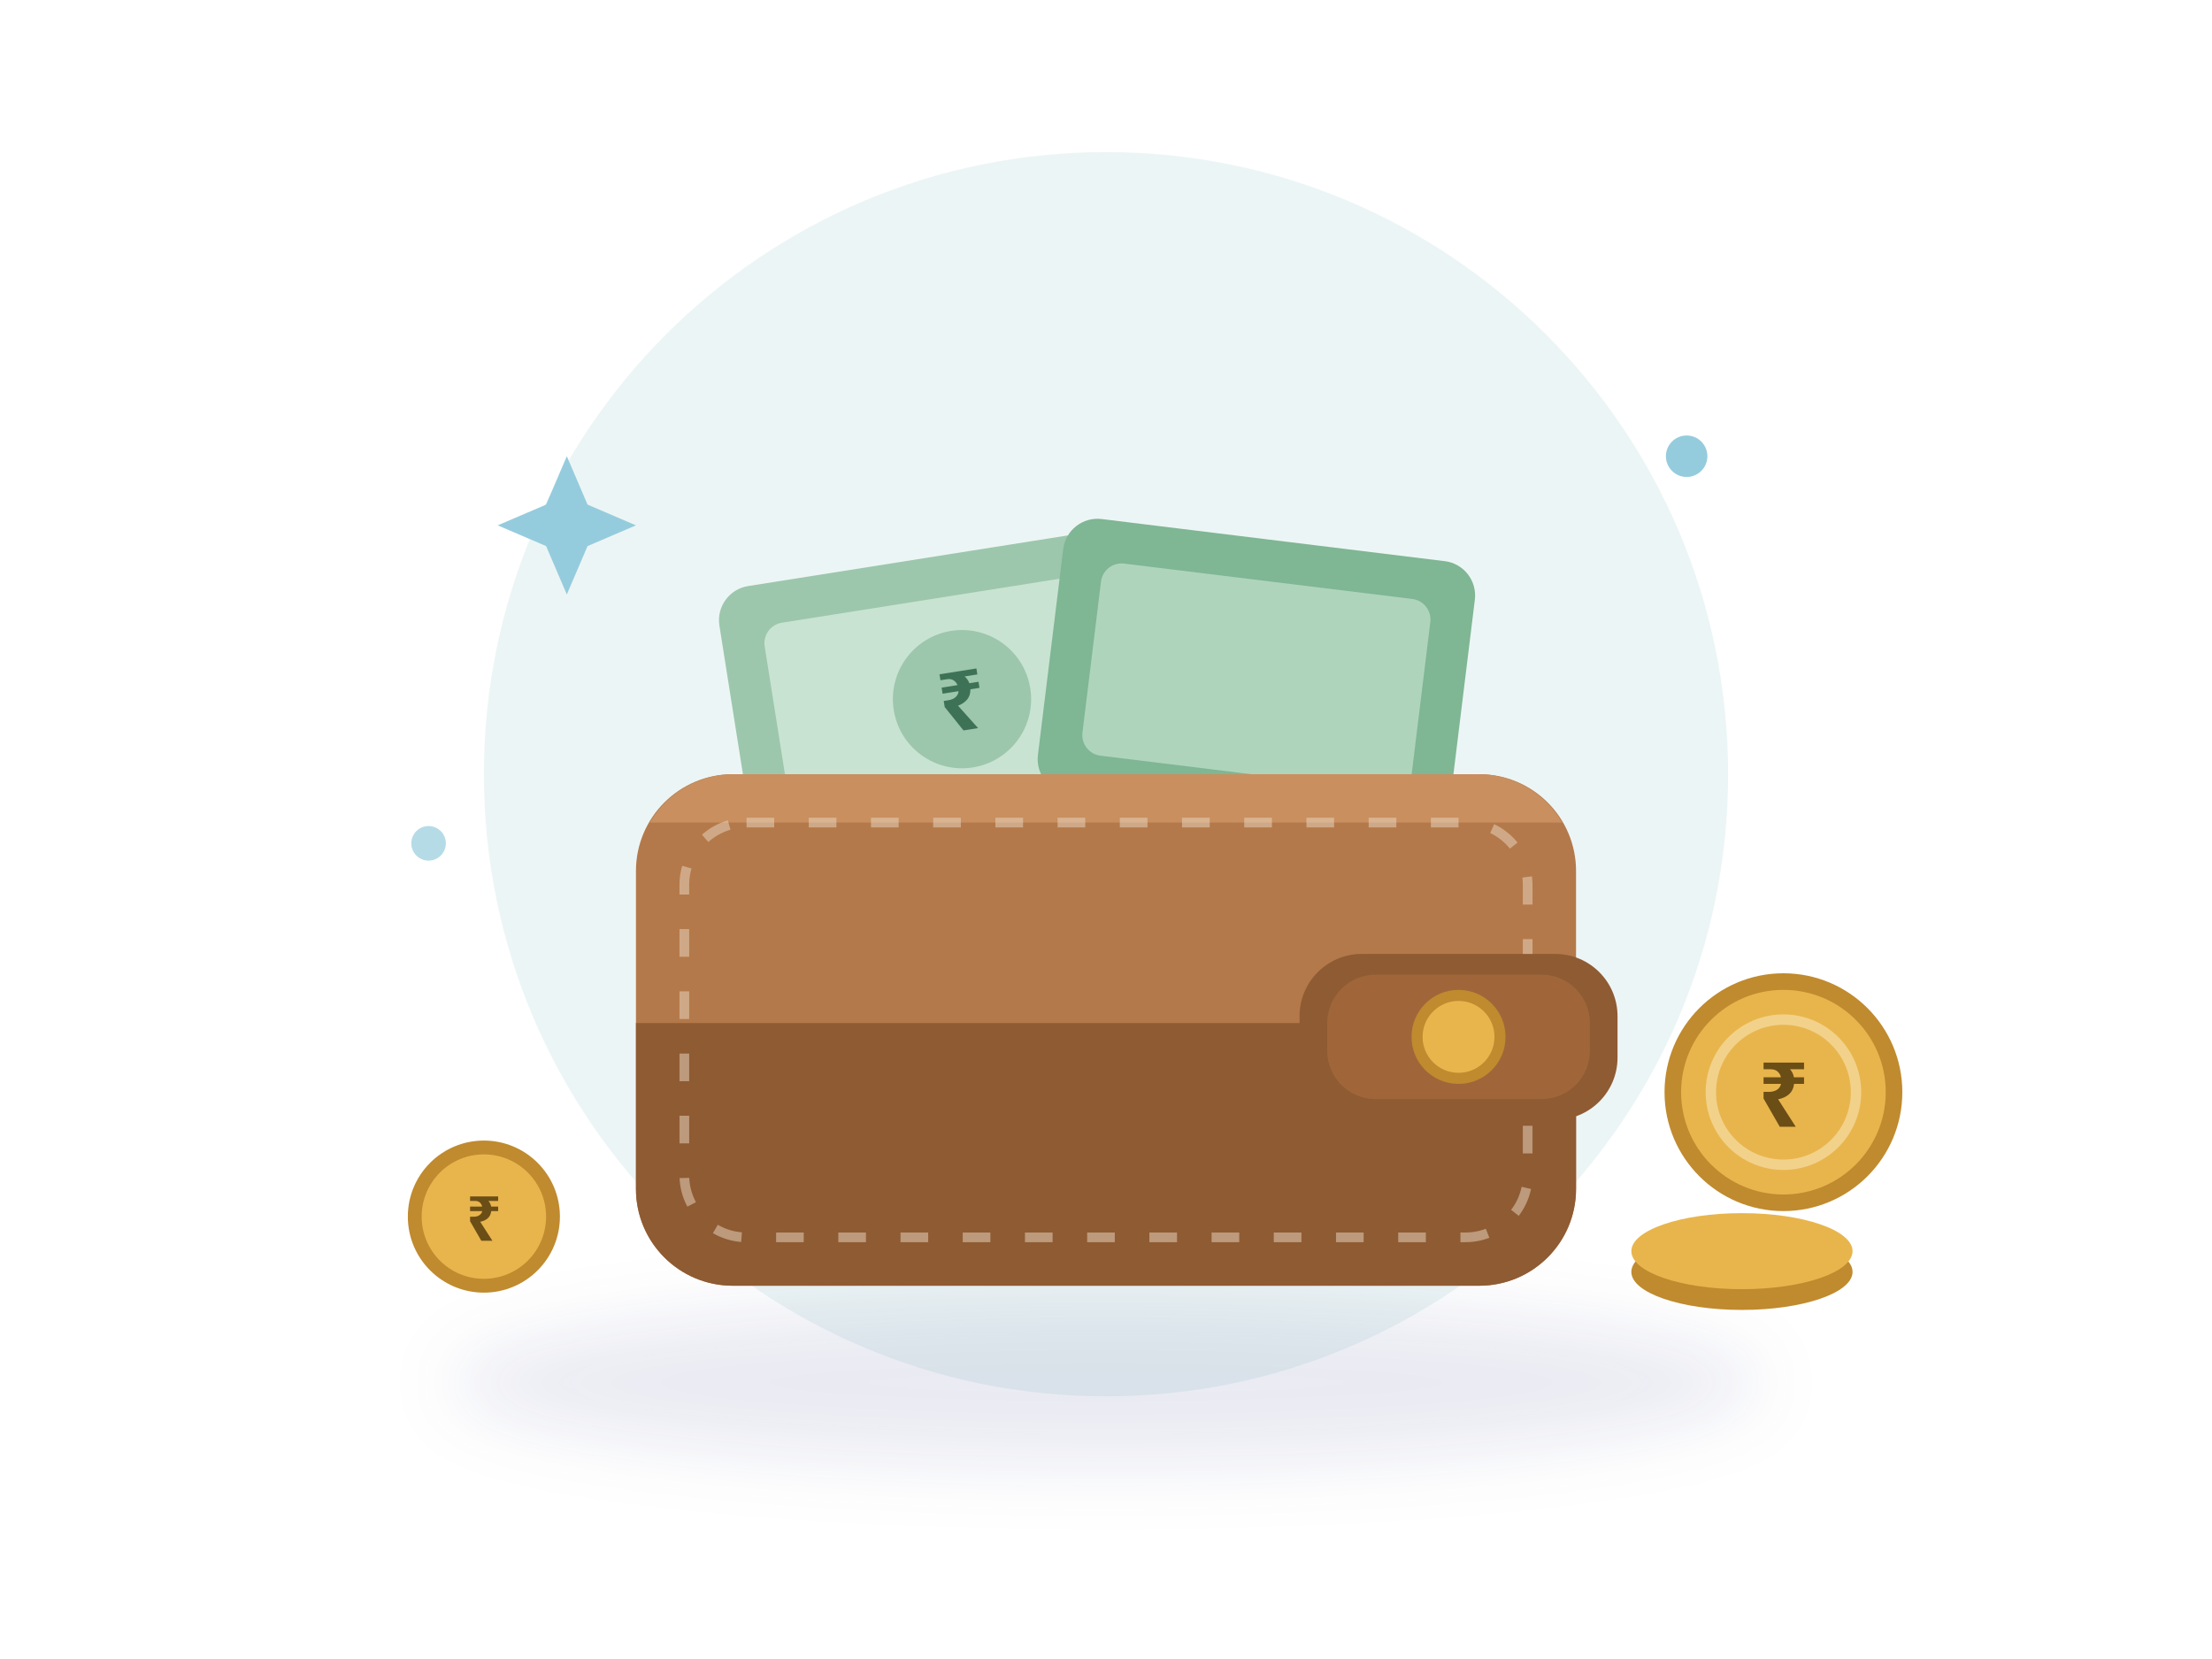
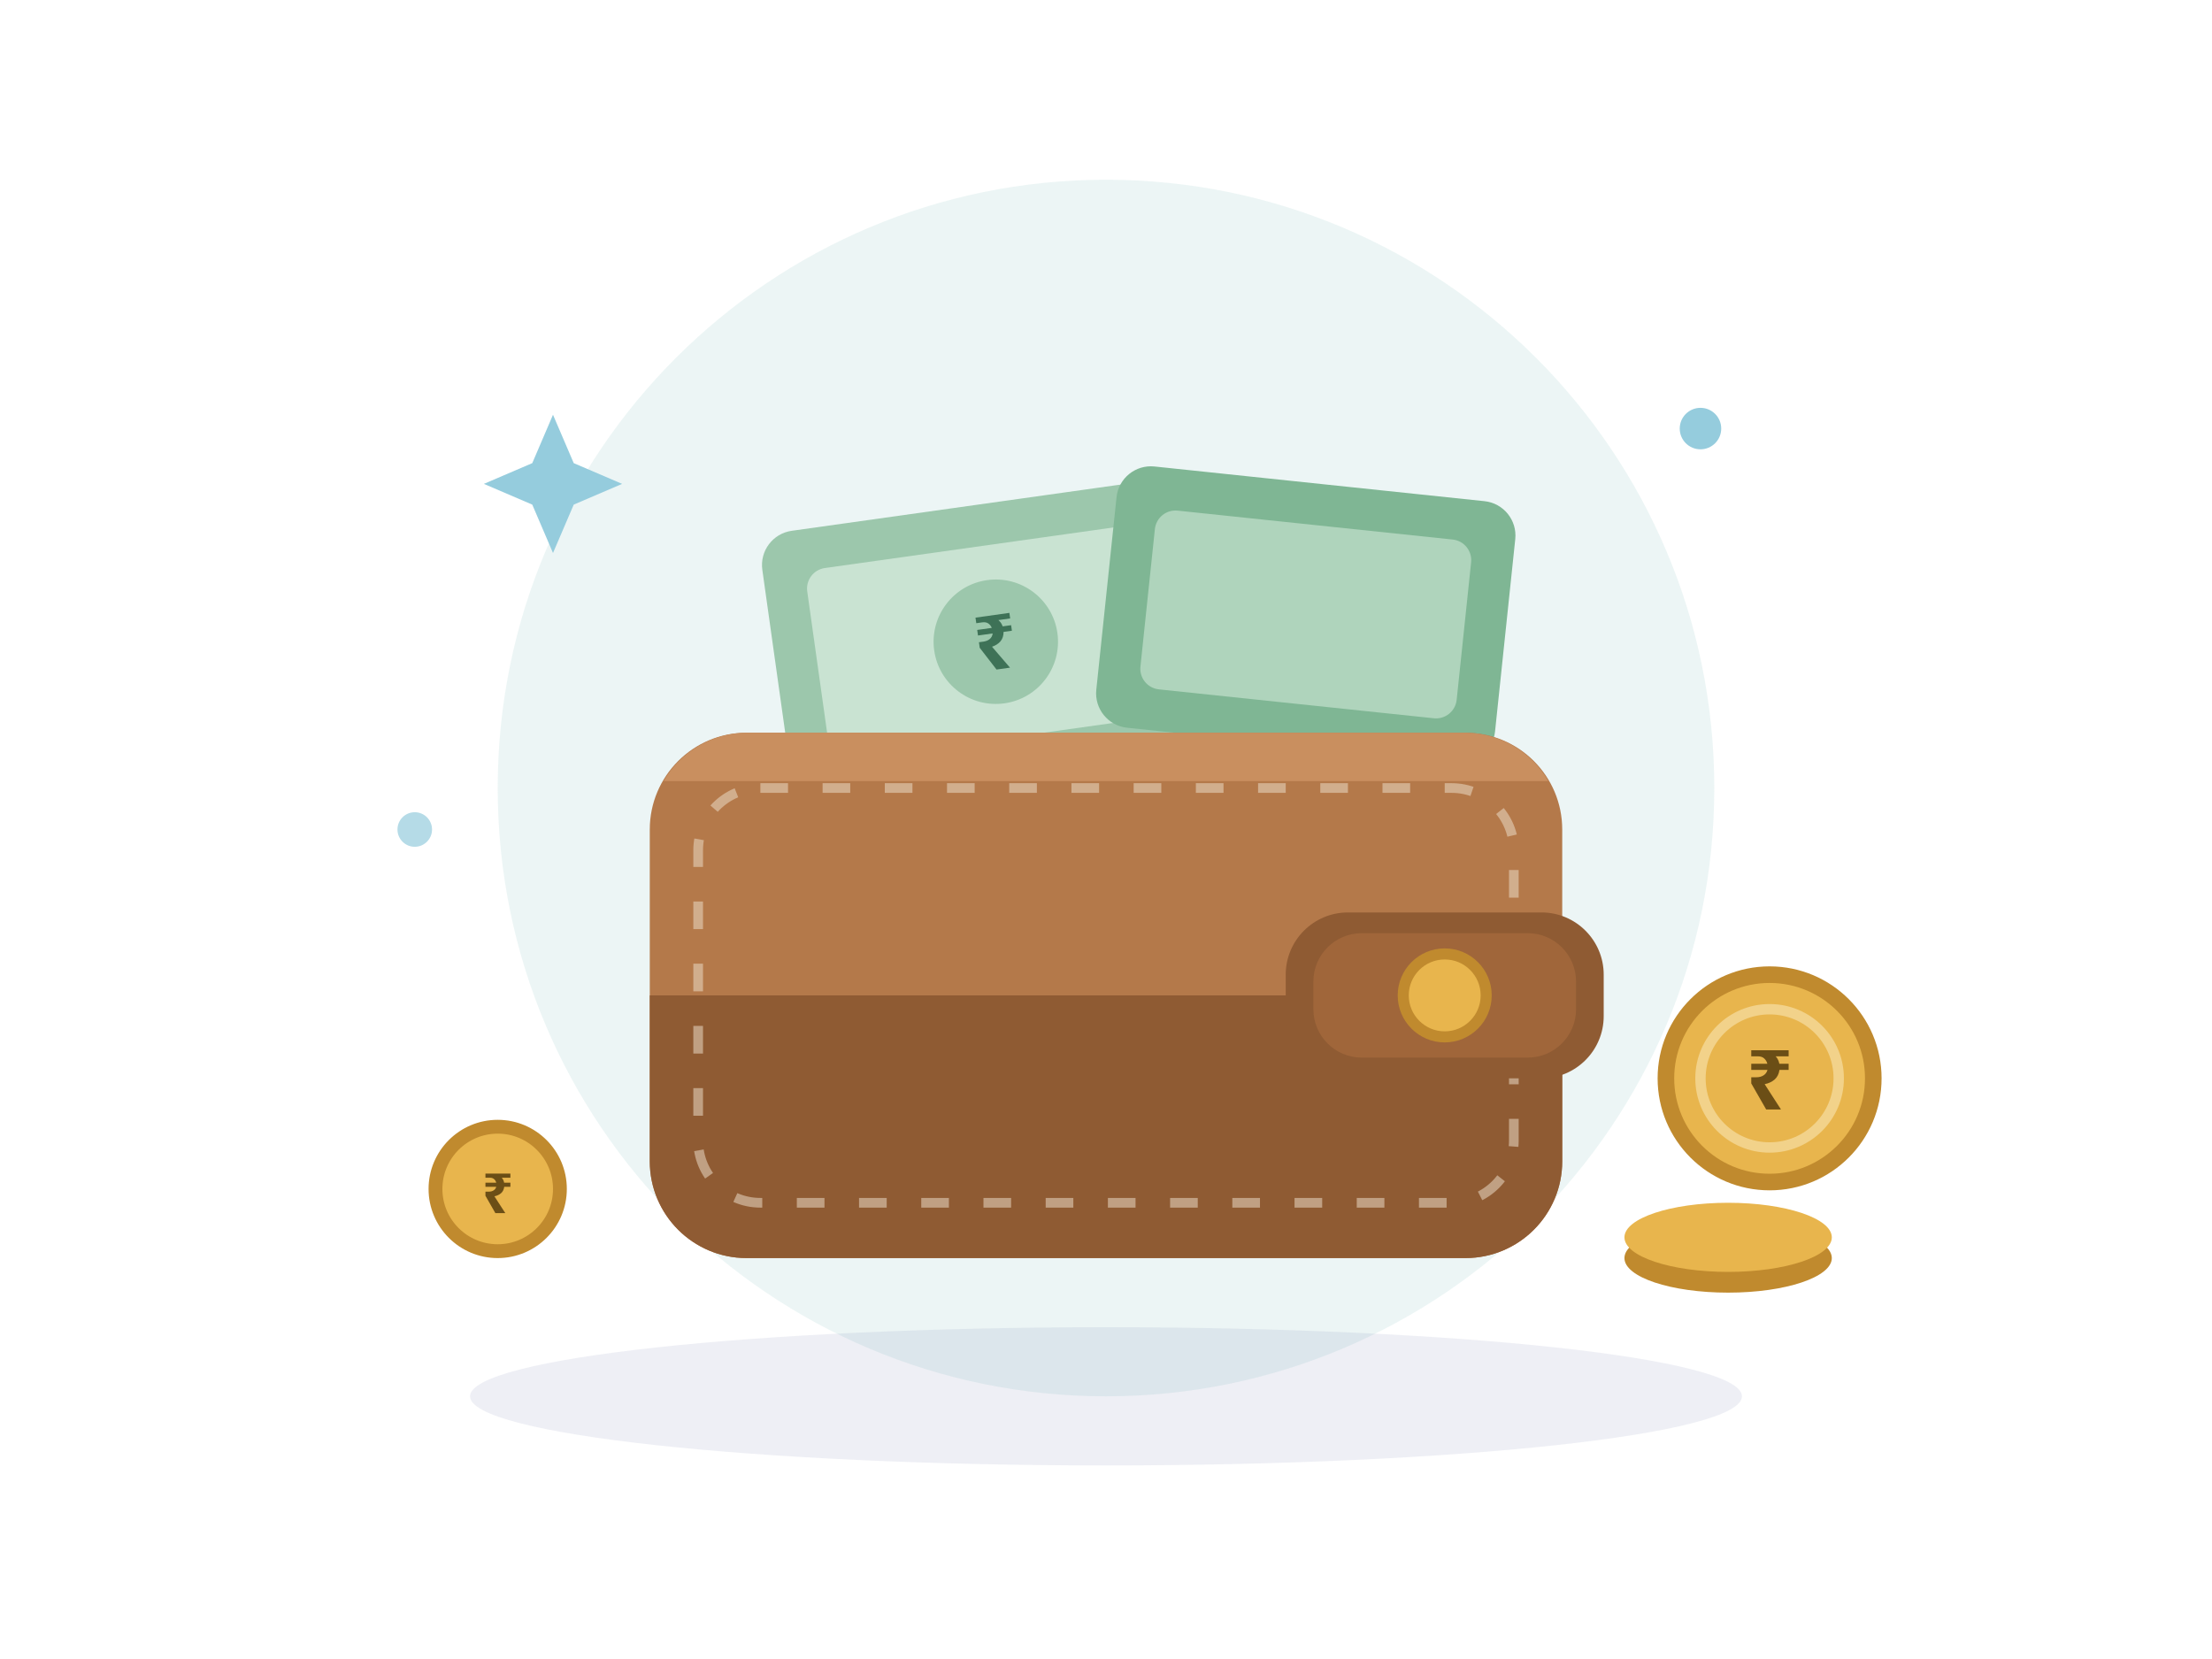
<svg xmlns="http://www.w3.org/2000/svg" width="320" height="240" fill="none" viewBox="0 0 320 240">
-   <defs>
-     <filter id="plS" width="180%" height="180%" x="-40%" y="-40%">
-       <feGaussianBlur stdDeviation="5" />
-     </filter>
-   </defs>
-   <circle cx="160" cy="112" r="90" fill="#d0e7e6" opacity=".4" />
-   <ellipse cx="160" cy="200" fill="#293681" filter="url(#plS)" opacity=".1" rx="95" ry="12" />
-   <g transform="rotate(-9 140 100)">
-     <rect width="66" height="42" x="106" y="80" fill="#9cc7ac" rx="5" />
-     <rect width="54" height="30" x="112" y="86" fill="#c9e3d2" rx="3" />
-     <circle cx="139" cy="101" r="10" fill="#9cc7ac" />
-     <text x="139" y="105.5" fill="#3e7257" font-family="system-ui, sans-serif" font-size="12" font-weight="700" text-anchor="middle">₹</text>
+   <circle cx="160" cy="114" r="88" fill="#d0e7e6" opacity=".4" />
+   <ellipse cx="160" cy="202" fill="#293681" opacity=".08" rx="92" ry="10" />
+   <g transform="rotate(-8 150 92)">
+     <rect width="64" height="40" x="112" y="72" fill="#9cc7ac" rx="5" />
+     <rect width="52" height="28" x="118" y="78" fill="#c9e3d2" rx="3" />
+     <circle cx="144" cy="92" r="9" fill="#9cc7ac" />
+     <text x="144" y="96" fill="#3e7257" font-family="system-ui, sans-serif" font-size="11" font-weight="700" text-anchor="middle">₹</text>
  </g>
-   <g transform="rotate(7 182 96)">
-     <rect width="60" height="40" x="152" y="78" fill="#7fb694" rx="5" />
-     <rect width="48" height="28" x="158" y="84" fill="#afd4bc" rx="3" />
+   <g transform="rotate(6 190 88)">
+     <rect width="58" height="38" x="160" y="70" fill="#7fb694" rx="5" />
+     <rect width="46" height="26" x="166" y="76" fill="#afd4bc" rx="3" />
  </g>
-   <rect width="136" height="74" x="92" y="112" fill="#b4794a" rx="14" />
-   <path fill="#8f5b33" d="M92 148h136v24a14 14 0 0 1-14 14H106a14 14 0 0 1-14-14z" />
-   <path fill="#c98f5f" d="M106 112h108a14 14 0 0 1 12 7H94a14 14 0 0 1 12-7" />
-   <rect width="122" height="60" x="99" y="119" stroke="#ead9c4" stroke-dasharray="4 5" stroke-width="1.4" opacity=".5" rx="9" />
-   <rect width="46" height="24" x="188" y="138" fill="#8f5b33" rx="9" />
-   <rect width="38" height="18" x="192" y="141" fill="#a0663a" rx="7" />
-   <circle cx="211" cy="150" r="6" fill="#e8b54d" stroke="#c08a2e" stroke-width="1.6" />
-   <ellipse cx="252" cy="184" fill="#c08a2e" rx="16" ry="5.5" />
-   <ellipse cx="252" cy="181" fill="#e8b54d" rx="16" ry="5.5" />
-   <g transform="translate(258 158)">
-     <circle r="16" fill="#e8b54d" stroke="#c08a2e" stroke-width="2.4" />
-     <circle r="10.5" stroke="#f2d28a" stroke-width="1.5" />
-     <text y="5" fill="#6b4e16" font-family="system-ui, sans-serif" font-size="13" font-weight="700" text-anchor="middle">₹</text>
+   <rect width="132" height="76" x="94" y="106" fill="#b4794a" rx="14" />
+   <path fill="#8f5b33" d="M94 144h132v24a14 14 0 0 1-14 14H108a14 14 0 0 1-14-14z" />
+   <path fill="#c98f5f" d="M108 106h104a14 14 0 0 1 12 7H96a14 14 0 0 1 12-7" />
+   <rect width="118" height="60" x="101" y="114" stroke="#ead9c4" stroke-dasharray="4 5" stroke-width="1.4" opacity=".55" rx="9" />
+   <rect width="46" height="24" x="186" y="132" fill="#8f5b33" rx="9" />
+   <rect width="38" height="18" x="190" y="135" fill="#a0663a" rx="7" />
+   <circle cx="209" cy="144" r="6" fill="#e8b54d" stroke="#c08a2e" stroke-width="1.6" />
+   <ellipse cx="250" cy="182" fill="#c08a2e" rx="15" ry="5" />
+   <ellipse cx="250" cy="179" fill="#e8b54d" rx="15" ry="5" />
+   <g transform="translate(256 156)">
+     <circle r="15" fill="#e8b54d" stroke="#c08a2e" stroke-width="2.4" />
+     <circle r="10" stroke="#f2d28a" stroke-width="1.5" />
+     <text y="4.5" fill="#6b4e16" font-family="system-ui, sans-serif" font-size="12" font-weight="700" text-anchor="middle">₹</text>
  </g>
-   <g transform="translate(70 176)">
-     <circle r="10" fill="#e8b54d" stroke="#c08a2e" stroke-width="2" />
-     <text y="3.5" fill="#6b4e16" font-family="system-ui, sans-serif" font-size="9" font-weight="700" text-anchor="middle">₹</text>
+   <g transform="translate(72 172)">
+     <circle r="9" fill="#e8b54d" stroke="#c08a2e" stroke-width="2" />
+     <text y="3.5" fill="#6b4e16" font-family="system-ui, sans-serif" font-size="8" font-weight="700" text-anchor="middle">₹</text>
  </g>
-   <path fill="#95ccdd" d="m82 66 3 7 7 3-7 3-3 7-3-7-7-3 7-3z" />
-   <circle cx="244" cy="66" r="3" fill="#95ccdd" />
-   <circle cx="62" cy="122" r="2.5" fill="#95ccdd" opacity=".7" />
+   <path fill="#95ccdd" d="m80 60 3 7 7 3-7 3-3 7-3-7-7-3 7-3z" />
+   <circle cx="246" cy="62" r="3" fill="#95ccdd" />
+   <circle cx="60" cy="120" r="2.5" fill="#95ccdd" opacity=".7" />
</svg>
